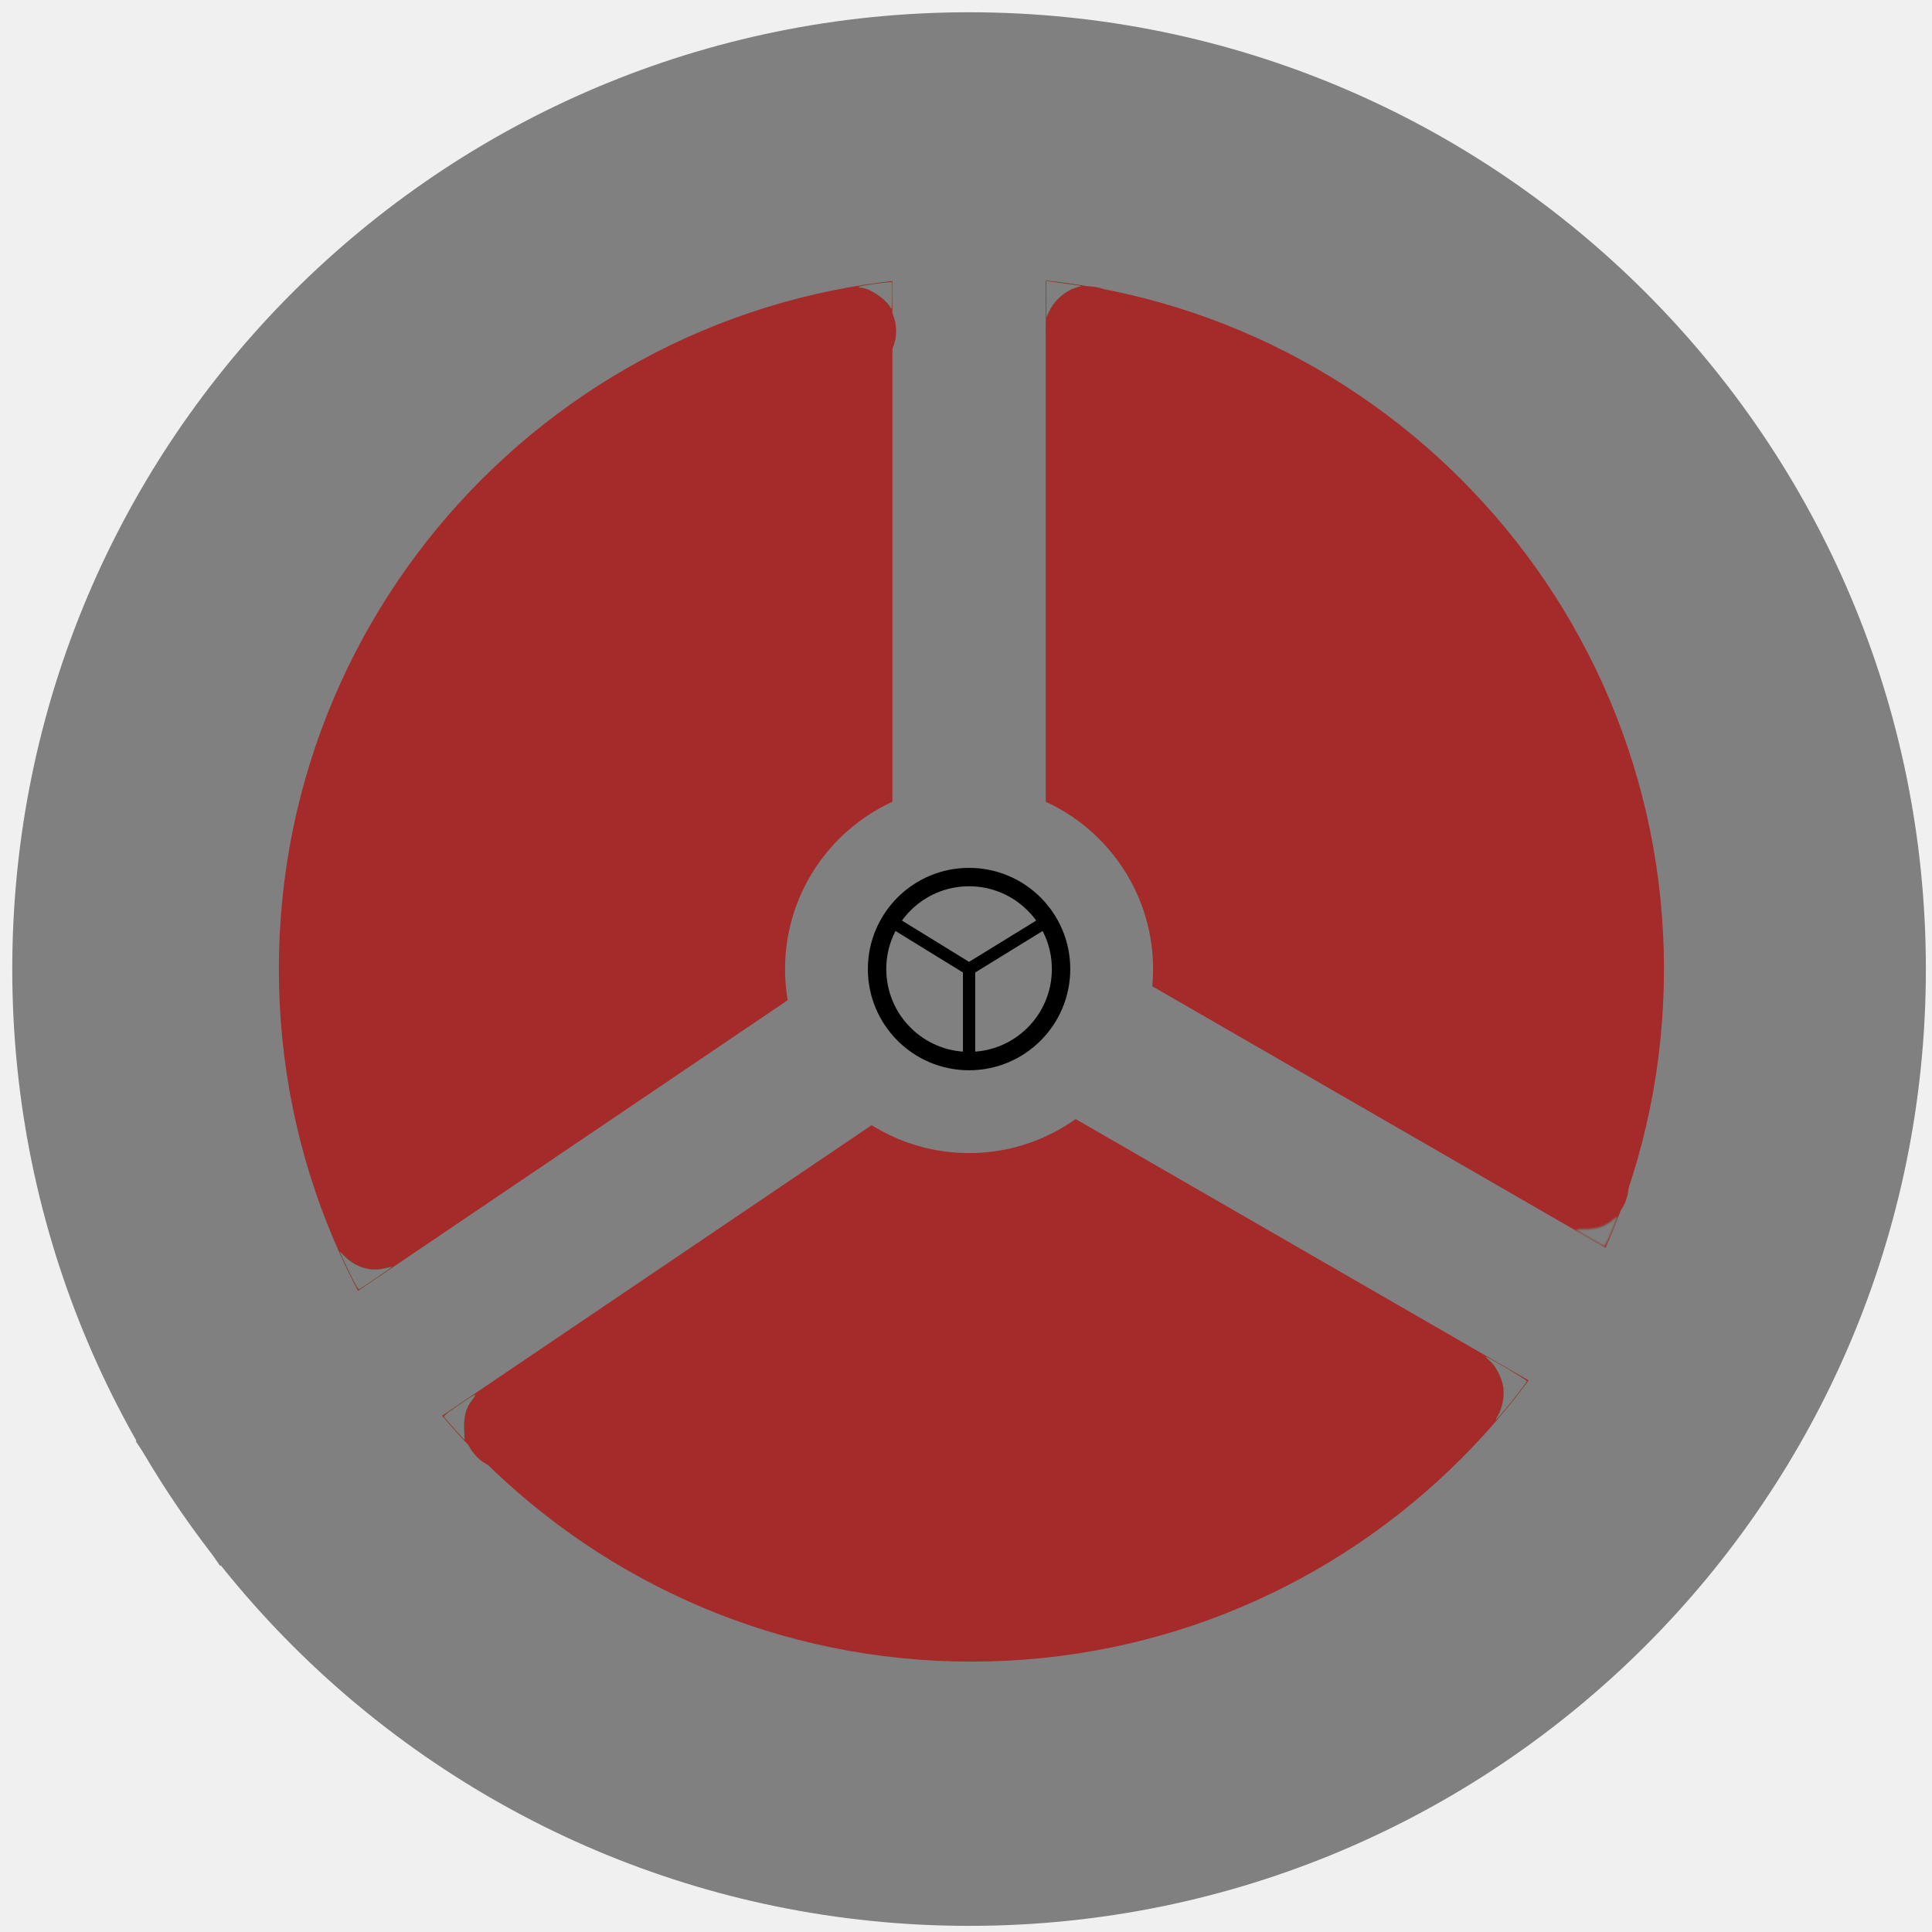
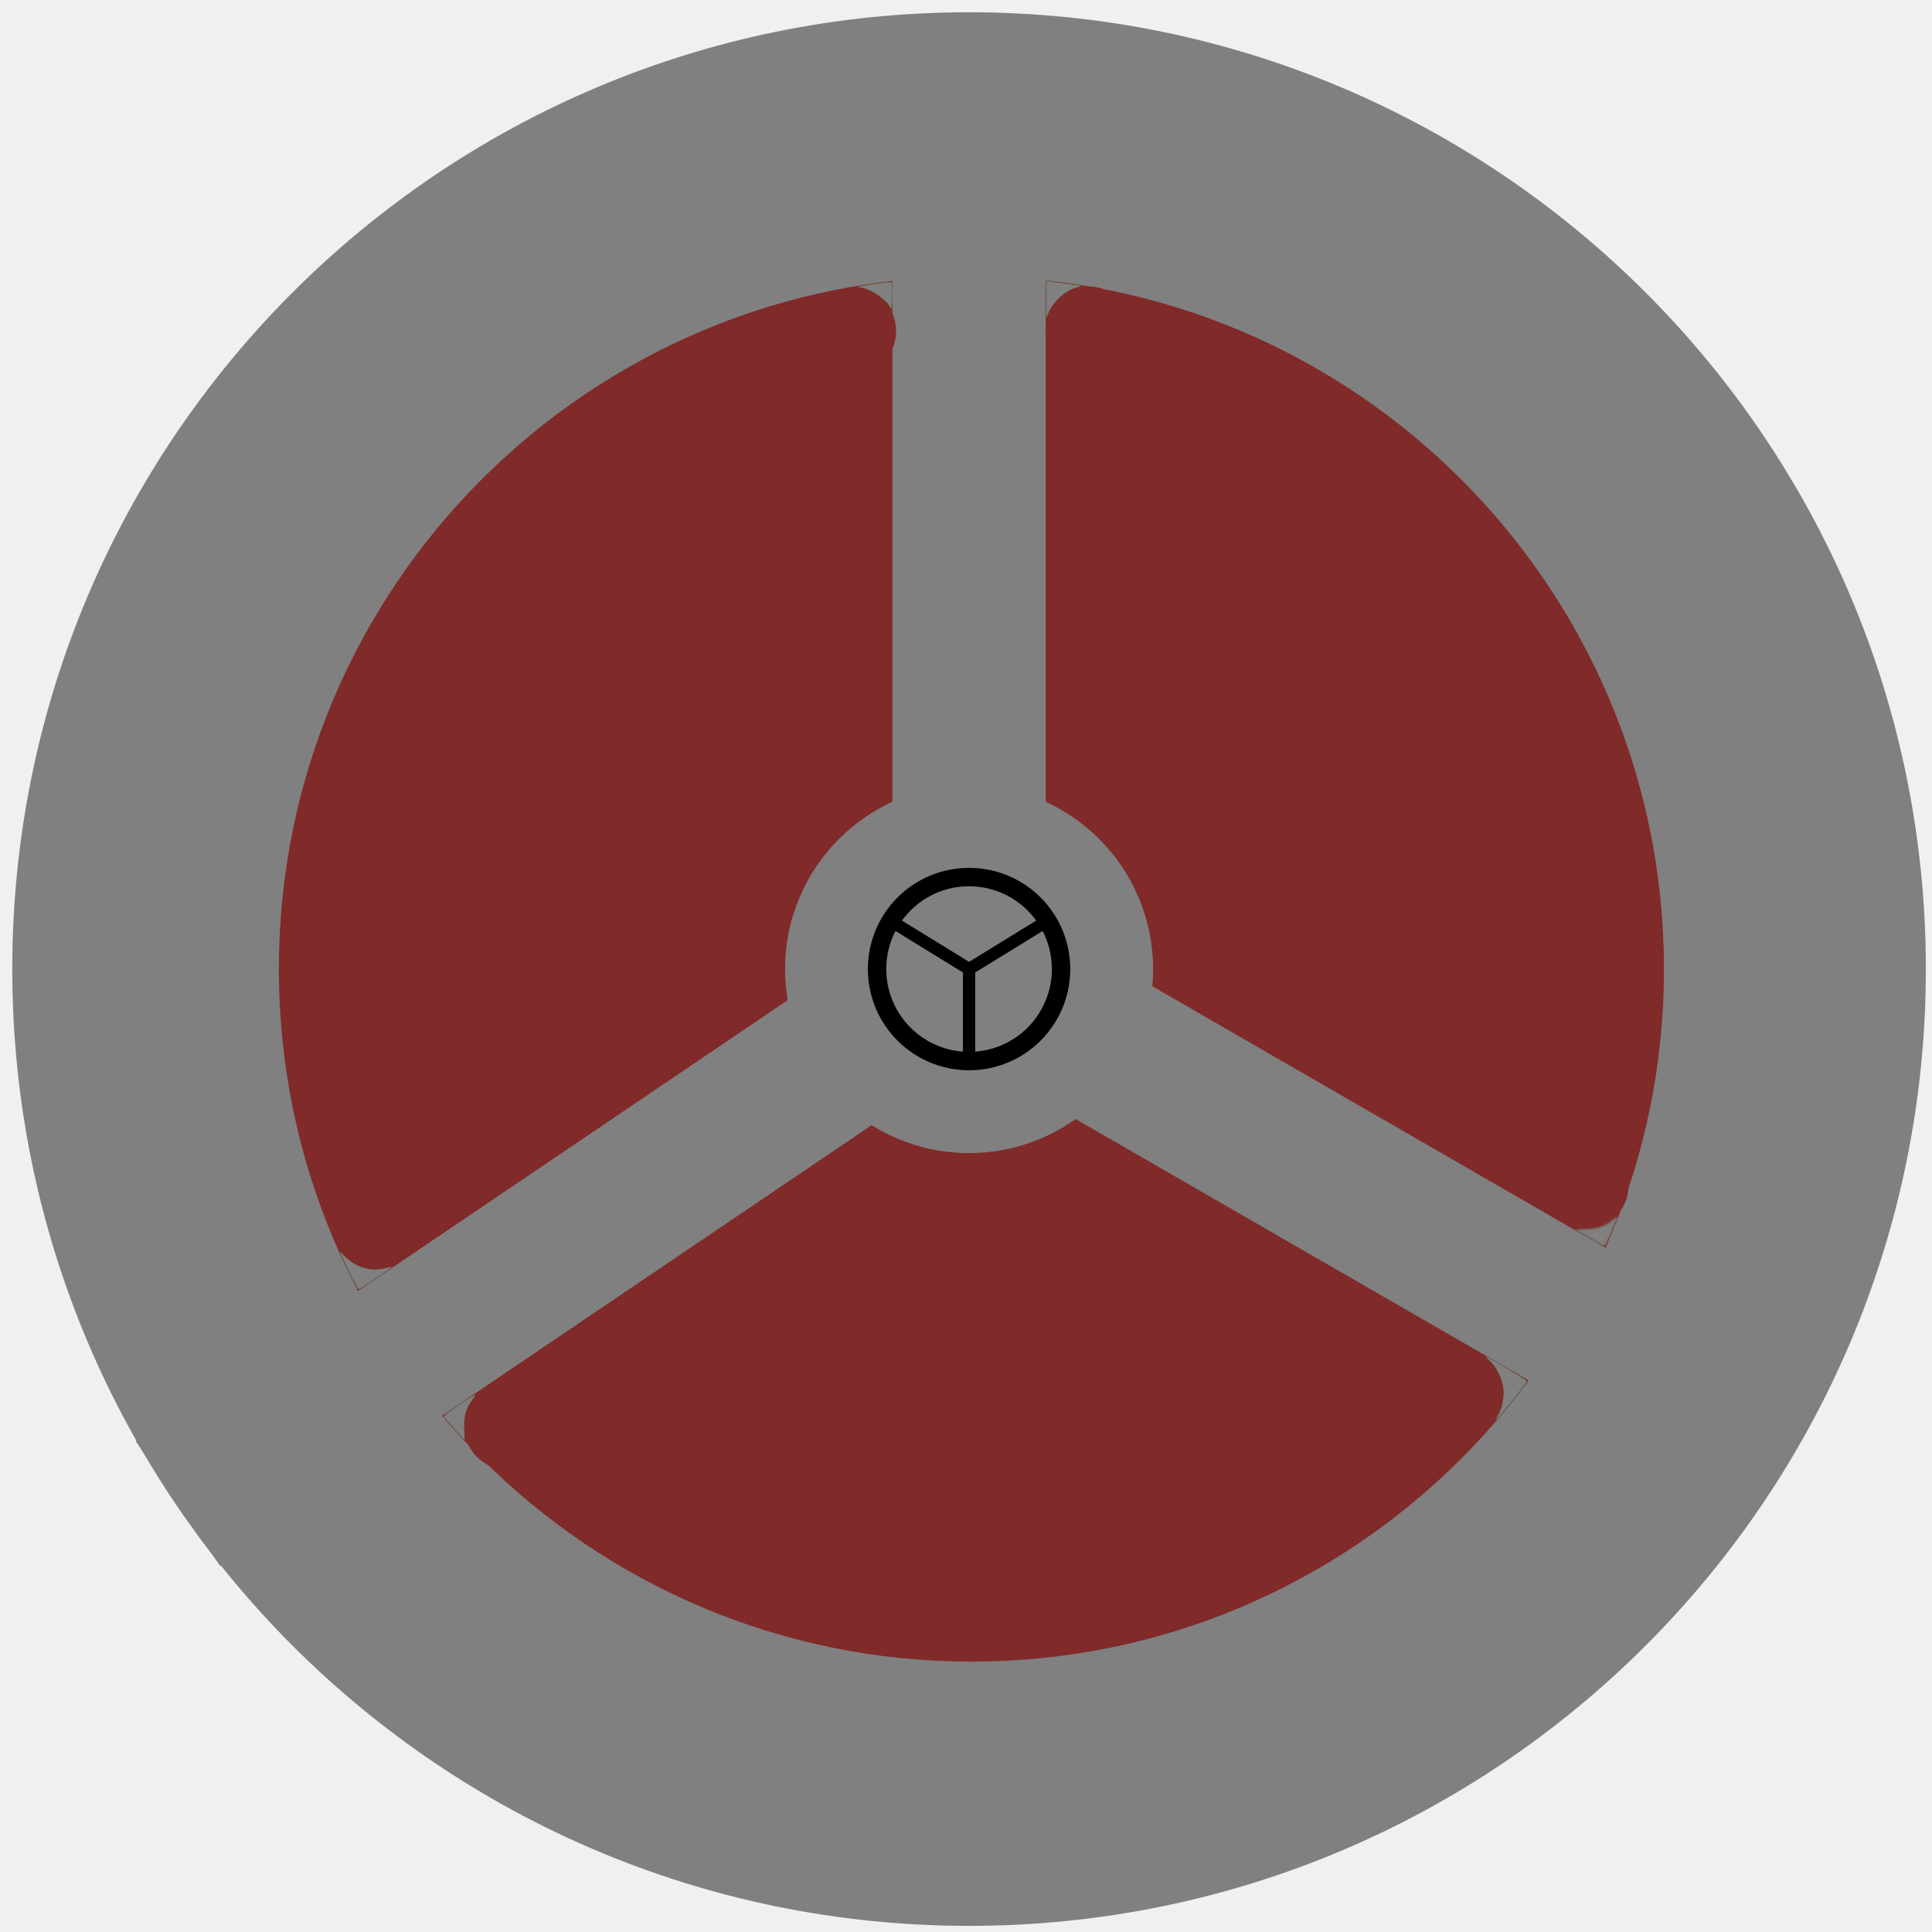
<svg xmlns="http://www.w3.org/2000/svg" viewBox="42 42 315 315" version="1.1" id="svg8708">
  <defs id="defs8712">
    <filter style="color-interpolation-filters:sRGB" id="filter9114" x="-0.071" width="1.141" y="-0.1" height="1.2">
      <feGaussianBlur stdDeviation="0.201" id="feGaussianBlur9116" />
    </filter>
  </defs>
  <ellipse cx="200" cy="200" rx="156" ry="156" style="fill:grey;stroke:black;stroke-width:0" id="ellipse8686" />
  <circle cx="200" cy="200" r="112" style="fill:white;stroke:black;stroke-width:0" id="circle8688" />
-   <circle cx="200.383" cy="200" id="circle8690" style="fill:#a52a2a;stroke:#008000;stroke-width:0" r="112.916" />
+   <circle cx="200.383" cy="200" id="circle8690" style="fill:#802a2a;stroke:#008000;stroke-width:0;fill-opacity:1" r="112.916" />
  <line style="stroke:grey;stroke-width:25" x1="200" y1="200" x2="200" y2="50" id="line8692" />
  <line style="stroke:grey;stroke-width:25" x1="200" y1="200" x2="330" y2="275" id="line8694" />
  <line style="stroke:#808080;stroke-width:24.548" x1="200.145" y1="199.794" x2="71.003" y2="287.144" id="line8696" />
  <circle cx="200" cy="200" r="30" stroke="green" stroke-width="0" fill="grey" id="circle8698" />
  <circle cx="200" cy="200" r="15" stroke="black" stroke-width="3" fill="grey" id="circle8700" />
  <line style="stroke:rgb(0,0,0);stroke-width:2" x1="200" y1="200" x2="200" y2="215" id="line8702" />
  <line style="stroke:rgb(0,0,0);stroke-width:2" x1="200" y1="200" x2="213" y2="192" id="line8704" />
  <line style="stroke:rgb(0,0,0);stroke-width:2" x1="200" y1="200" x2="187" y2="192" id="line8706" />
-   <ellipse style="fill:#a52a2a;fill-opacity:1;stroke:none;stroke-width:0.1;stroke-miterlimit:4;stroke-dasharray:none;stroke-opacity:1" id="path8741" cx="228.397" cy="124.673" rx="3.636" ry="4.019" />
-   <ellipse style="fill:#a52a2a;fill-opacity:1;stroke:none;stroke-width:0.1;stroke-miterlimit:4;stroke-dasharray:none;stroke-opacity:1" id="path8743" cx="232.416" cy="122.855" rx="2.679" ry="3.923" />
-   <ellipse style="fill:#a52a2a;fill-opacity:1;stroke:#008000;stroke-width:0;stroke-miterlimit:4;stroke-dasharray:none;stroke-opacity:1" id="path8748" cx="219.498" cy="95.776" rx="6.98" ry="7.075" />
-   <ellipse style="fill:#a52a2a;fill-opacity:1;stroke:#008000;stroke-width:0;stroke-miterlimit:4;stroke-dasharray:none;stroke-opacity:1" id="path8748-8" cx="181.128" cy="95.967" rx="6.98" ry="7.075" />
+   <ellipse style="fill:#802a2a;fill-opacity:1;stroke:#008000;stroke-width:0;stroke-miterlimit:4;stroke-dasharray:none;stroke-opacity:1" id="path8748" cx="219.498" cy="95.776" rx="6.98" ry="7.075" />
+   <ellipse style="fill:#802a2a;fill-opacity:1;stroke:#008000;stroke-width:0;stroke-miterlimit:4;stroke-dasharray:none;stroke-opacity:1" id="path8748-8" cx="181.128" cy="95.967" rx="6.98" ry="7.075" />
  <path style="fill:#808080;fill-opacity:1;stroke:#008000;stroke-width:0.019;stroke-miterlimit:4;stroke-dasharray:none;stroke-opacity:1" d="m 170.581,48.794 -0.002,-3.009 0.526,0.086 c 0.289,0.047 1.635,0.232 2.99,0.411 2.449,0.323 2.459,0.326 1.613,0.541 -1.884,0.478 -3.787,2.106 -4.663,3.987 l -0.463,0.994 z" id="path8769" transform="translate(42,42)" />
  <path style="fill:#808080;fill-opacity:1;stroke:#008000;stroke-width:0.019;stroke-miterlimit:4;stroke-dasharray:none;stroke-opacity:1" d="m 145.131,50.091 c -0.73,-1.368 -3.462,-3.168 -4.807,-3.168 -0.213,0 -0.34,-0.076 -0.283,-0.168 0.117,-0.189 5.232,-0.897 5.384,-0.746 0.053,0.053 0.073,1.113 0.043,2.354 -0.051,2.116 -0.072,2.224 -0.337,1.728 z" id="path8773" transform="translate(42,42)" />
-   <ellipse style="fill:#a52a2a;fill-opacity:1;stroke:#008000;stroke-width:0;stroke-miterlimit:4;stroke-dasharray:none;stroke-opacity:1" id="path8748-9" cx="103.239" cy="241.793" rx="6.98" ry="7.075" />
-   <ellipse style="fill:#a52a2a;fill-opacity:1;stroke:#008000;stroke-width:0;stroke-miterlimit:4;stroke-dasharray:none;stroke-opacity:1" id="path8748-9-9" cx="124.673" cy="274.518" rx="6.98" ry="7.075" />
-   <ellipse style="fill:#a52a2a;fill-opacity:1;stroke:#008000;stroke-width:0;stroke-miterlimit:4;stroke-dasharray:none;stroke-opacity:1" id="path8748-9-9-3" cx="280.068" cy="269.16" rx="6.98" ry="7.075" />
-   <ellipse style="fill:#a52a2a;fill-opacity:1;stroke:#008000;stroke-width:0;stroke-miterlimit:4;stroke-dasharray:none;stroke-opacity:1" id="path8748-9-9-6" cx="300.545" cy="235.287" rx="6.98" ry="7.075" />
+   <ellipse style="fill:#802a2a;fill-opacity:1;stroke:#008000;stroke-width:0;stroke-miterlimit:4;stroke-dasharray:none;stroke-opacity:1" id="path8748-9" cx="103.239" cy="241.793" rx="6.98" ry="7.075" />
+   <ellipse style="fill:#802a2a;fill-opacity:1;stroke:#008000;stroke-width:0;stroke-miterlimit:4;stroke-dasharray:none;stroke-opacity:1" id="path8748-9-9" cx="124.673" cy="274.518" rx="6.98" ry="7.075" />
+   <ellipse style="fill:#802a2a;fill-opacity:1;stroke:#008000;stroke-width:0;stroke-miterlimit:4;stroke-dasharray:none;stroke-opacity:1" id="path8748-9-9-3" cx="280.068" cy="269.16" rx="6.98" ry="7.075" />
+   <ellipse style="fill:#802a2a;fill-opacity:1;stroke:#008000;stroke-width:0;stroke-miterlimit:4;stroke-dasharray:none;stroke-opacity:1" id="path8748-9-9-6" cx="300.545" cy="235.287" rx="6.98" ry="7.075" />
  <path style="fill:#808080;fill-opacity:1;stroke:#008000;stroke-width:0.019;stroke-miterlimit:4;stroke-dasharray:none;stroke-opacity:1" d="m 56.841,207.23 c -0.808,-1.689 -1.468,-3.109 -1.468,-3.156 0,-0.047 0.409,0.323 0.909,0.822 1.729,1.727 4.153,2.45 6.381,1.902 0.674,-0.166 1.246,-0.283 1.271,-0.26 0.061,0.057 -5.031,3.535 -5.36,3.662 -0.187,0.072 -0.692,-0.792 -1.733,-2.969 z" id="path8832" transform="translate(42,42)" />
  <path style="fill:#808080;fill-opacity:1;stroke:#008000;stroke-width:0.019;stroke-miterlimit:4;stroke-dasharray:none;stroke-opacity:1" d="m 74.287,233.202 c -0.774,-0.868 -1.556,-1.757 -1.738,-1.974 -0.325,-0.388 -0.286,-0.426 2.264,-2.171 1.427,-0.977 2.638,-1.733 2.69,-1.681 0.052,0.052 -0.211,0.497 -0.586,0.988 -0.965,1.264 -1.321,2.643 -1.222,4.724 0.045,0.931 0.063,1.693 0.04,1.693 -0.023,0 -0.674,-0.71 -1.448,-1.579 z" id="path8834" transform="translate(42,42)" />
  <path style="fill:#808080;fill-opacity:1;stroke:#008000;stroke-width:0.019;stroke-miterlimit:4;stroke-dasharray:none;stroke-opacity:1" d="m 243.882,231.49 c -0.004,-0.073 0.162,-0.419 0.368,-0.769 0.644,-1.092 1.018,-2.937 0.872,-4.303 -0.17,-1.59 -1.182,-3.637 -2.248,-4.55 -0.434,-0.372 -0.71,-0.674 -0.612,-0.672 0.341,0.007 6.685,3.786 6.685,3.982 0,0.333 -5.047,6.623 -5.064,6.312 z" id="path8836" transform="translate(42,42)" />
  <path style="fill:#808080;fill-opacity:1;stroke:#008000;stroke-width:0.019;stroke-miterlimit:4;stroke-dasharray:none;stroke-opacity:1;filter:url(#filter9114)" d="m 259.28,201.938 c -1.158,-0.683 -2.214,-1.306 -2.346,-1.385 -0.133,-0.078 0.513,-0.144 1.435,-0.147 2,-0.005 3.371,-0.465 4.649,-1.558 0.46,-0.394 0.787,-0.587 0.726,-0.429 -1.028,2.657 -1.986,4.782 -2.151,4.773 -0.114,-0.006 -1.155,-0.571 -2.313,-1.254 z" id="path8840" transform="translate(42,42)" />
</svg>
